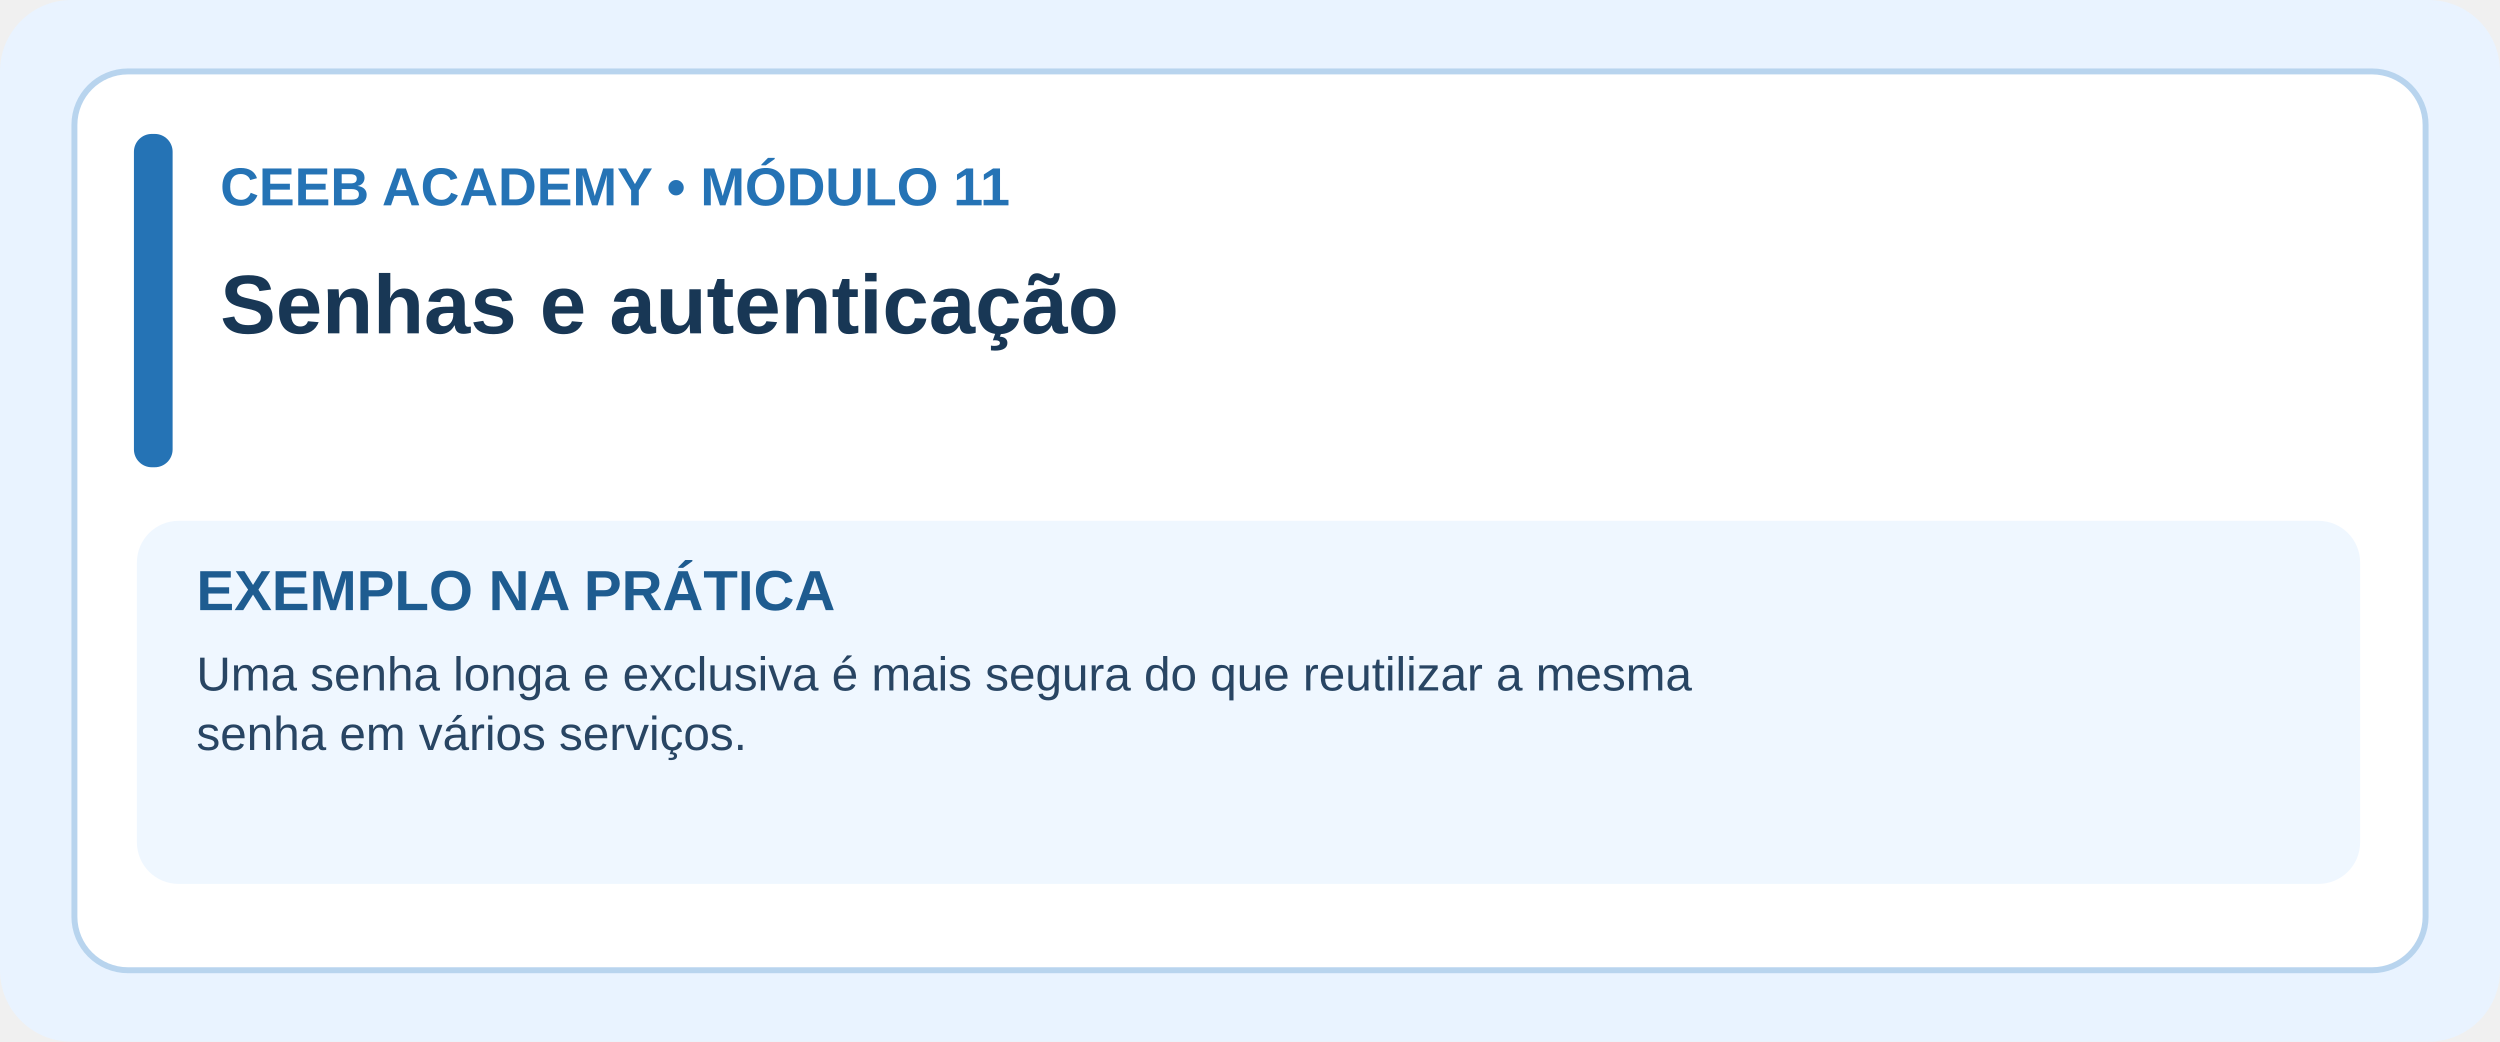
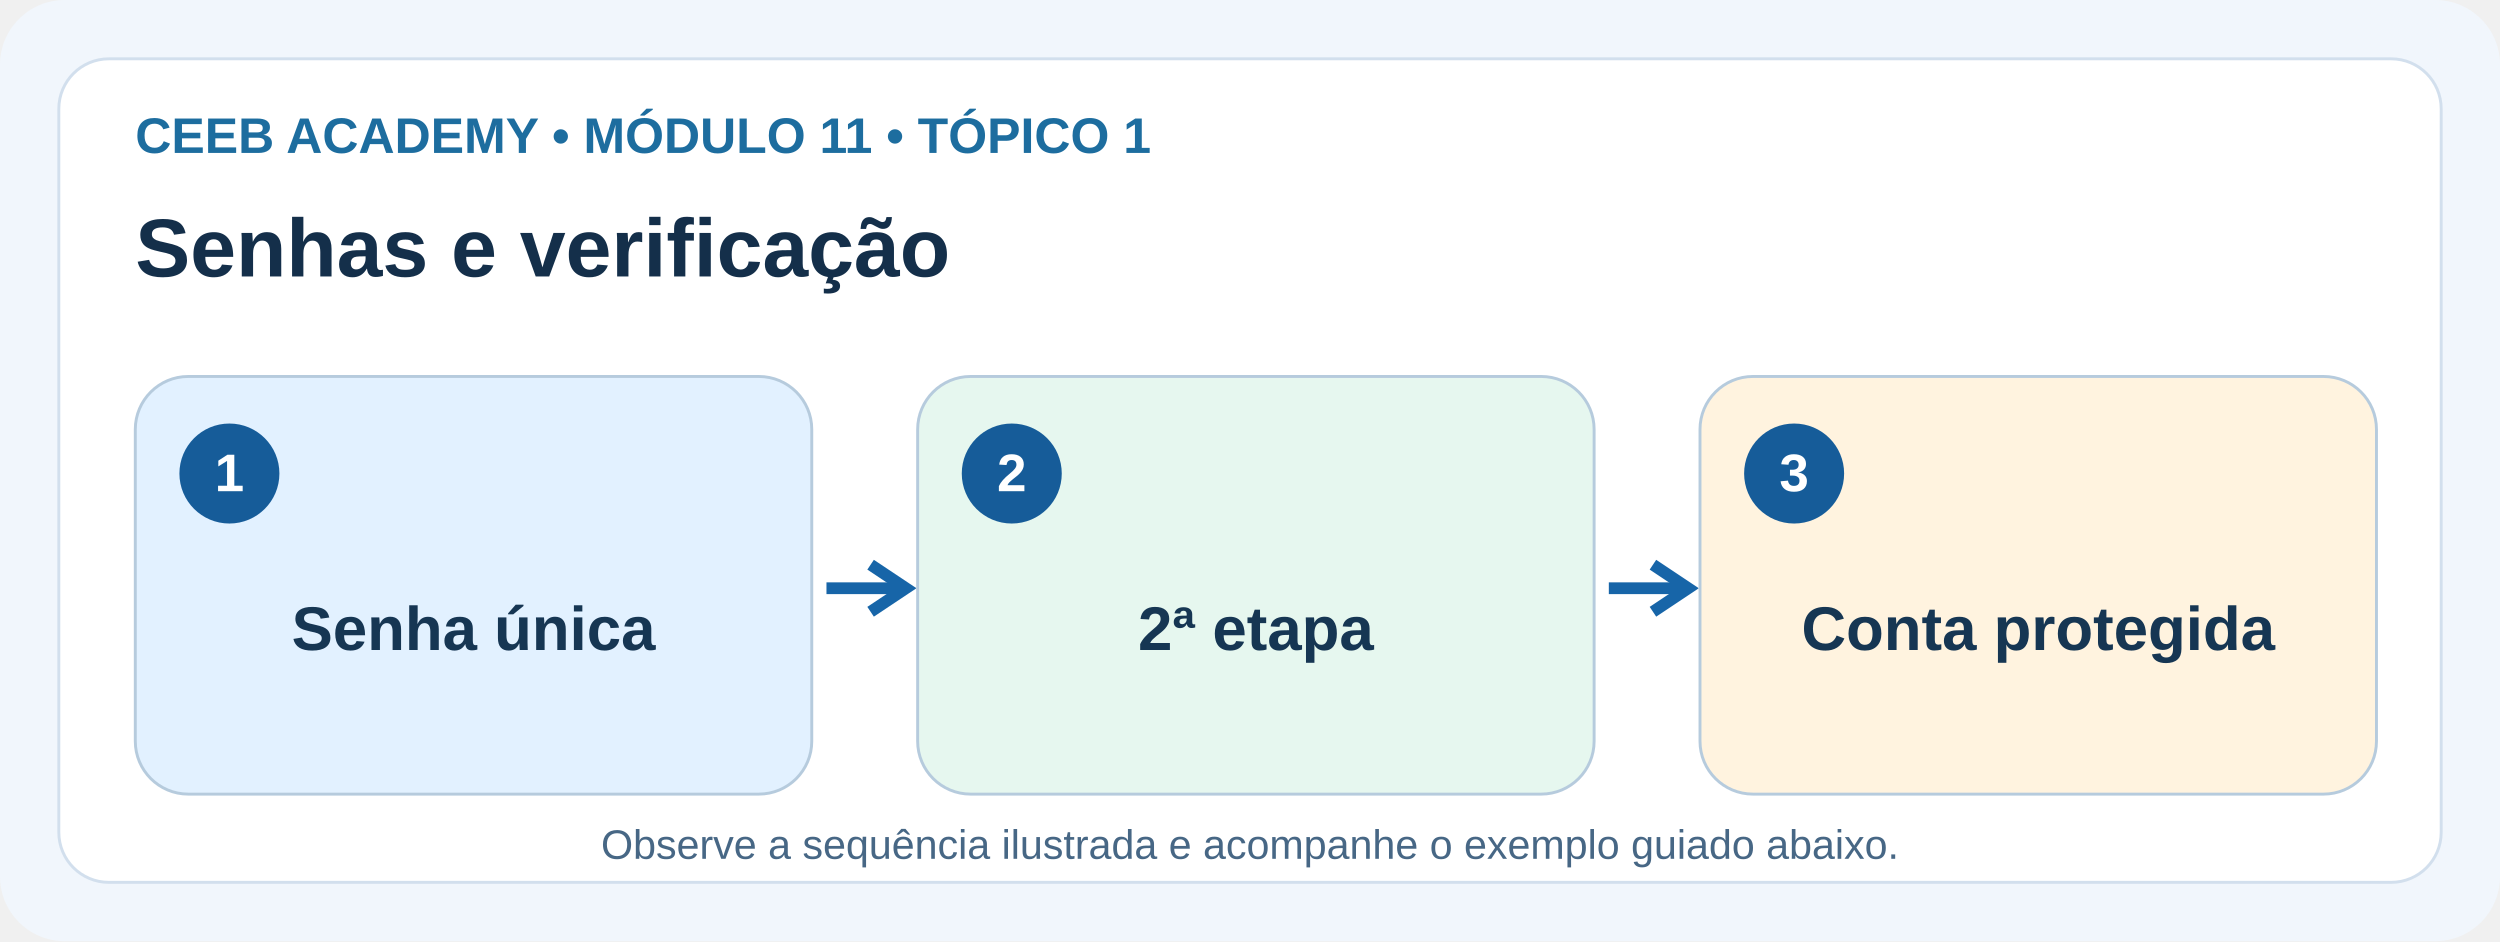
- <svg xmlns="http://www.w3.org/2000/svg" width="840" height="350" viewBox="0 0 840 350" role="img" aria-label="Diagrama explicativo em português">
-   <rect width="840" height="350" rx="24" fill="#e9f3ff" />
-   <rect x="25" y="24" width="790" height="302" rx="18" fill="white" stroke="#b8d4ee" stroke-width="2" />
-   <rect x="45" y="45" width="13" height="112" rx="6" fill="#2573b5" />
-   <text x="74" y="69" font-family="Arial, sans-serif" font-weight="700" font-size="18" fill="#2573b5">CEEB ACADEMY • MÓDULO 11</text>
-   <text x="74" y="112" font-family="Arial, sans-serif" font-size="28" font-weight="700" fill="#183755">Senhas e autenticação</text>
-   <rect x="46" y="175" width="747" height="122" rx="14" fill="#eff7ff" />
-   <text x="66" y="205" font-family="Arial, sans-serif" font-size="19" font-weight="700" fill="#1e5c90">EXEMPLO NA PRÁTICA</text>
-   <text x="66" y="232" font-family="Arial, sans-serif" font-size="16" fill="#284563">Uma senha longa e exclusiva é mais segura do que reutilizar a mesma</text>
-   <text x="66" y="252" font-family="Arial, sans-serif" font-size="16" fill="#284563">senha em vários serviços.</text>
+ <svg xmlns="http://www.w3.org/2000/svg" width="850" height="320" viewBox="0 0 850 320" role="img" aria-label="Esquema ilustrativo em português sobre Senhas e verificação">
+   <rect width="850" height="320" rx="22" fill="#f1f6fc" />
+   <rect x="20" y="20" width="810" height="280" rx="17" fill="#fff" stroke="#d2dfed" />
+   <text x="46" y="52" fill="#1d6d9f" font-size="17" font-family="Arial, sans-serif" font-weight="700">CEEB ACADEMY • MÓDULO 11 • TÓPICO 1</text>
+   <text x="46" y="94" fill="#142f4a" font-size="28" font-family="Arial, sans-serif" font-weight="700">Senhas e verificação</text>
+   <g font-family="Arial, sans-serif">
+     <rect x="46" y="128" rx="18" width="230" height="142" fill="#e2f1ff" stroke="#b6cbdd" />
+     <circle cx="78" cy="161" r="17" fill="#165c99" />
+     <text x="78" y="167" text-anchor="middle" fill="white" font-size="18" font-weight="bold">1</text>
+     <text x="161" y="221" text-anchor="middle" font-size="21" font-weight="bold" fill="#163653">Senha única</text>
+     <path d="M 281 200 L 306 200" stroke="#1765a8" stroke-width="4" />
+     <path d="M296 192 L308 200 L296 208" fill="none" stroke="#1765a8" stroke-width="4" />
+     <rect x="312" y="128" rx="18" width="230" height="142" fill="#e6f7ef" stroke="#b6cbdd" />
+     <circle cx="344" cy="161" r="17" fill="#165c99" />
+     <text x="344" y="167" text-anchor="middle" fill="white" font-size="18" font-weight="bold">2</text>
+     <text x="427" y="221" text-anchor="middle" font-size="21" font-weight="bold" fill="#163653">2ª etapa</text>
+     <path d="M 547 200 L 572 200" stroke="#1765a8" stroke-width="4" />
+     <path d="M562 192 L574 200 L562 208" fill="none" stroke="#1765a8" stroke-width="4" />
+     <rect x="578" y="128" rx="18" width="230" height="142" fill="#fff3df" stroke="#b6cbdd" />
+     <circle cx="610" cy="161" r="17" fill="#165c99" />
+     <text x="610" y="167" text-anchor="middle" fill="white" font-size="18" font-weight="bold">3</text>
+     <text x="693" y="221" text-anchor="middle" font-size="21" font-weight="bold" fill="#163653">Conta protegida</text>
+   </g>
+   <text x="425" y="292" text-anchor="middle" font-family="Arial, sans-serif" font-size="14" fill="#476785">Observe a sequência ilustrada e acompanhe o exemplo guiado abaixo.</text>
</svg>
